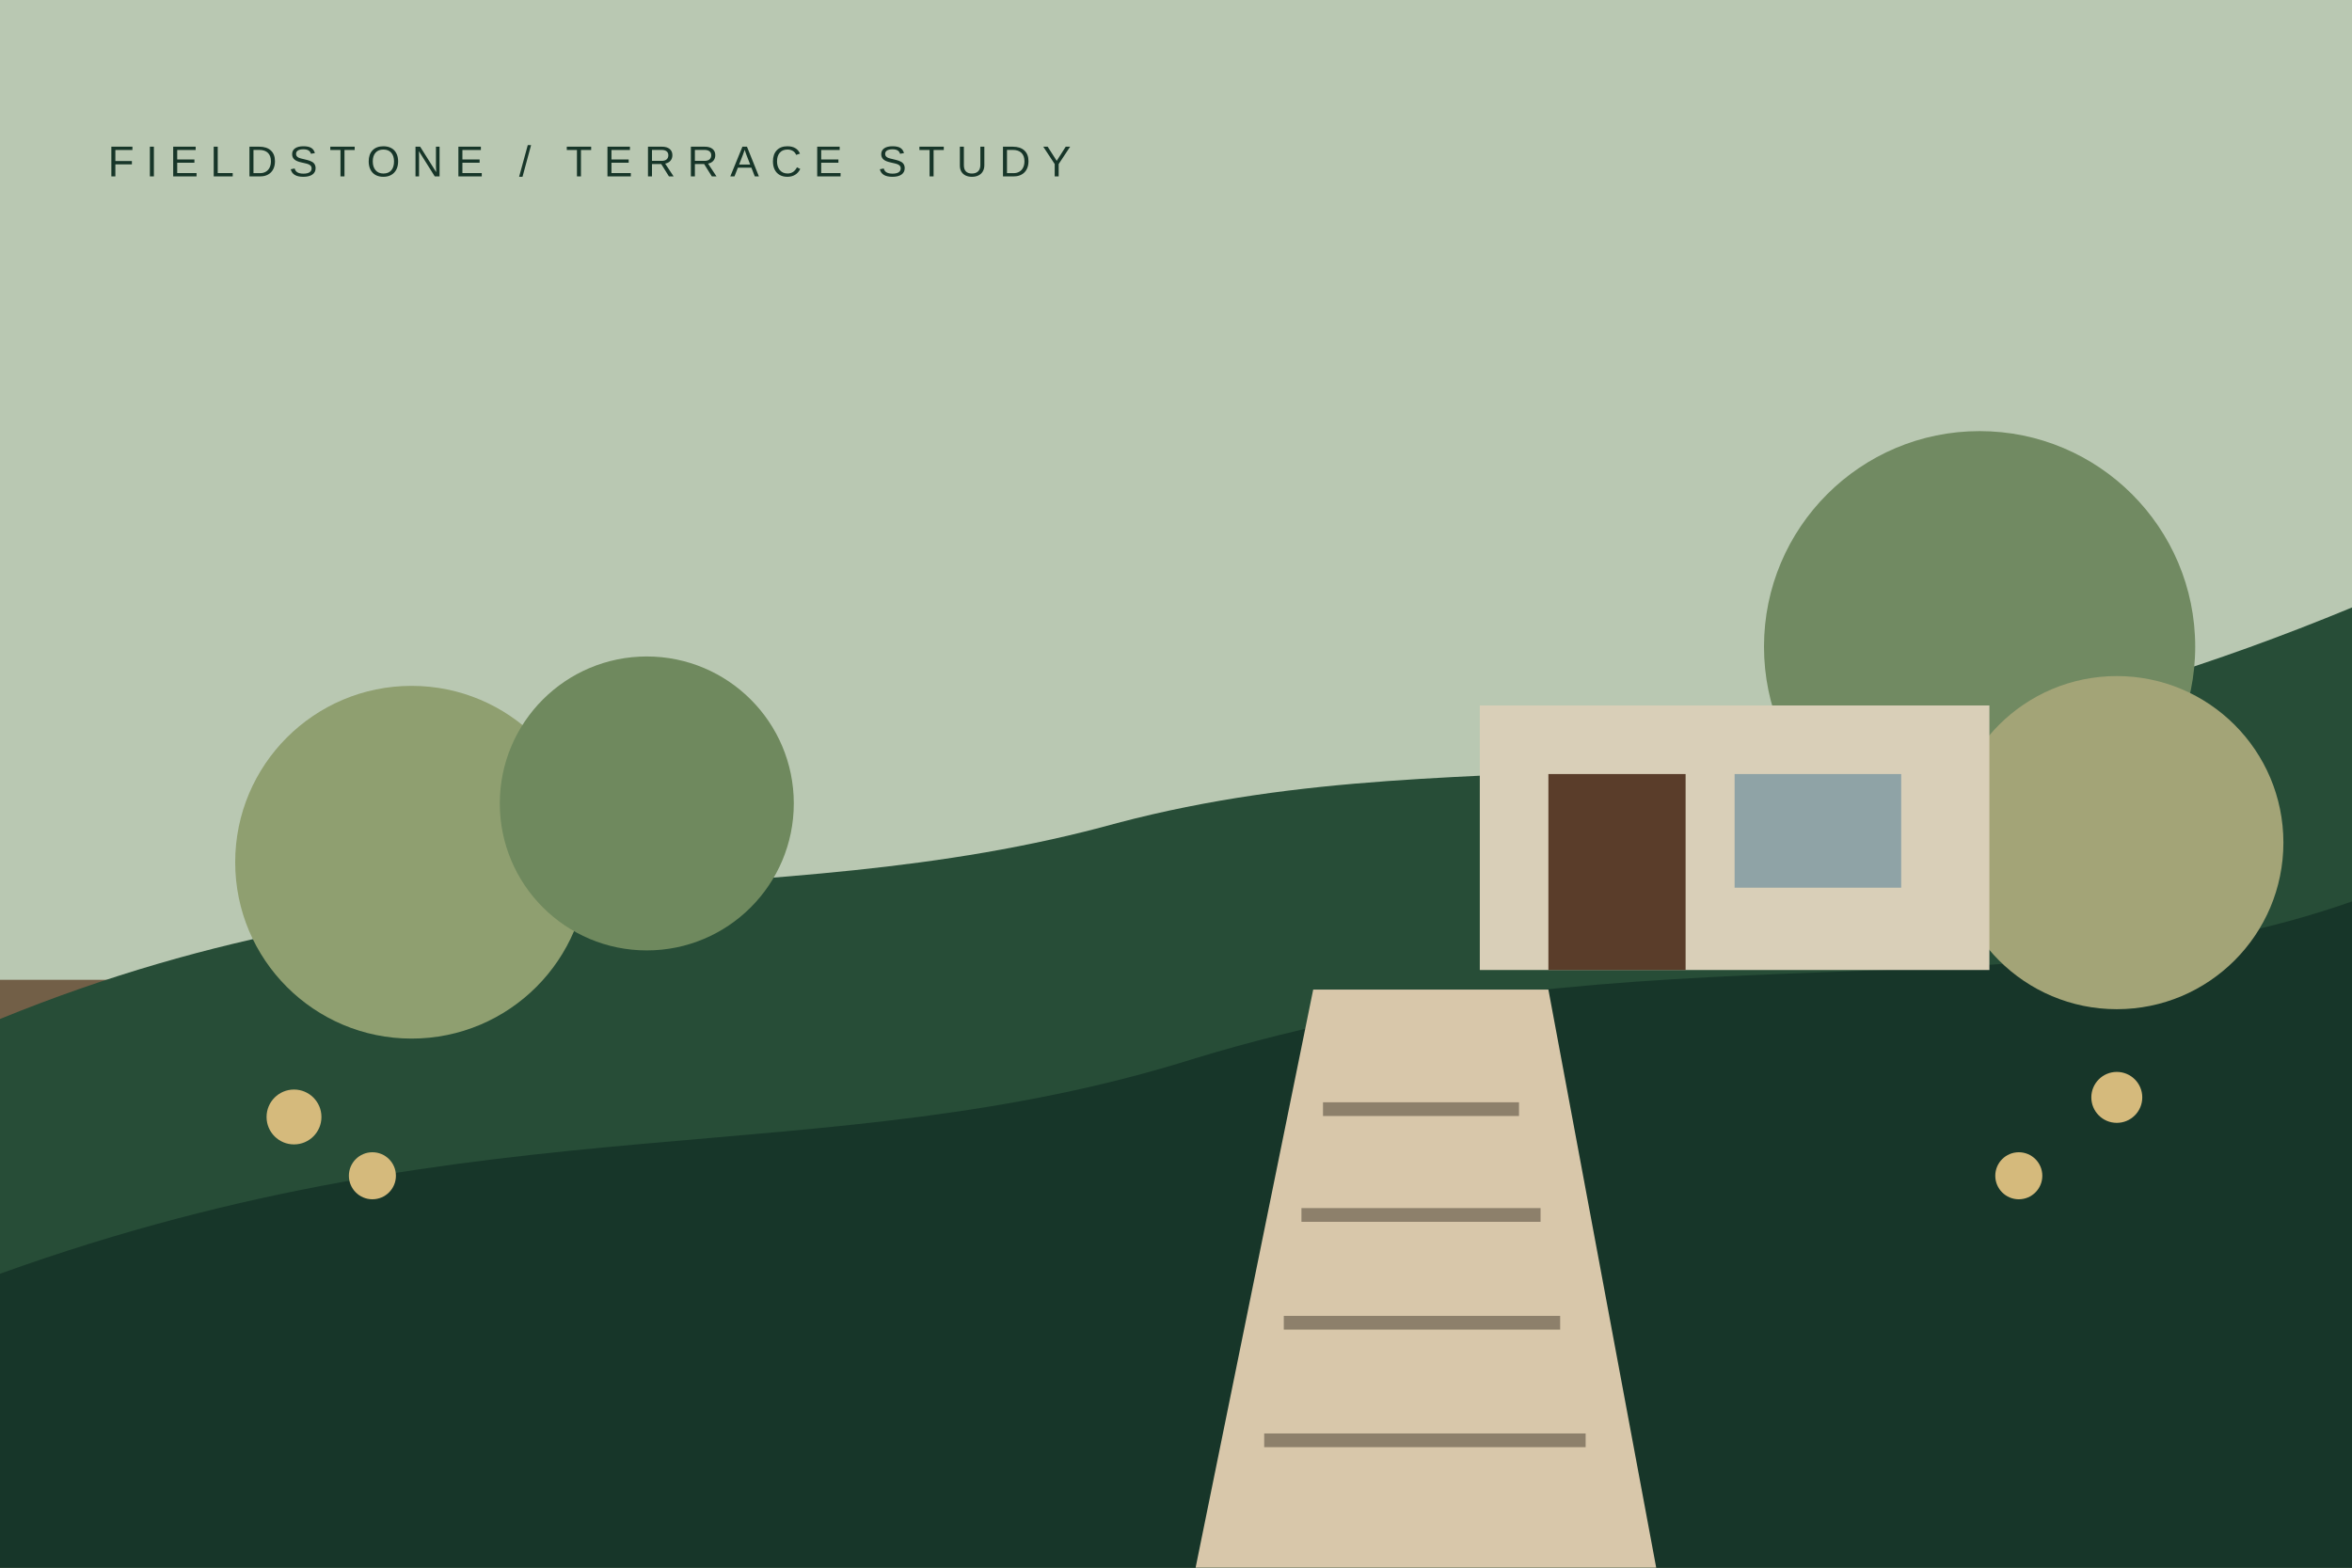
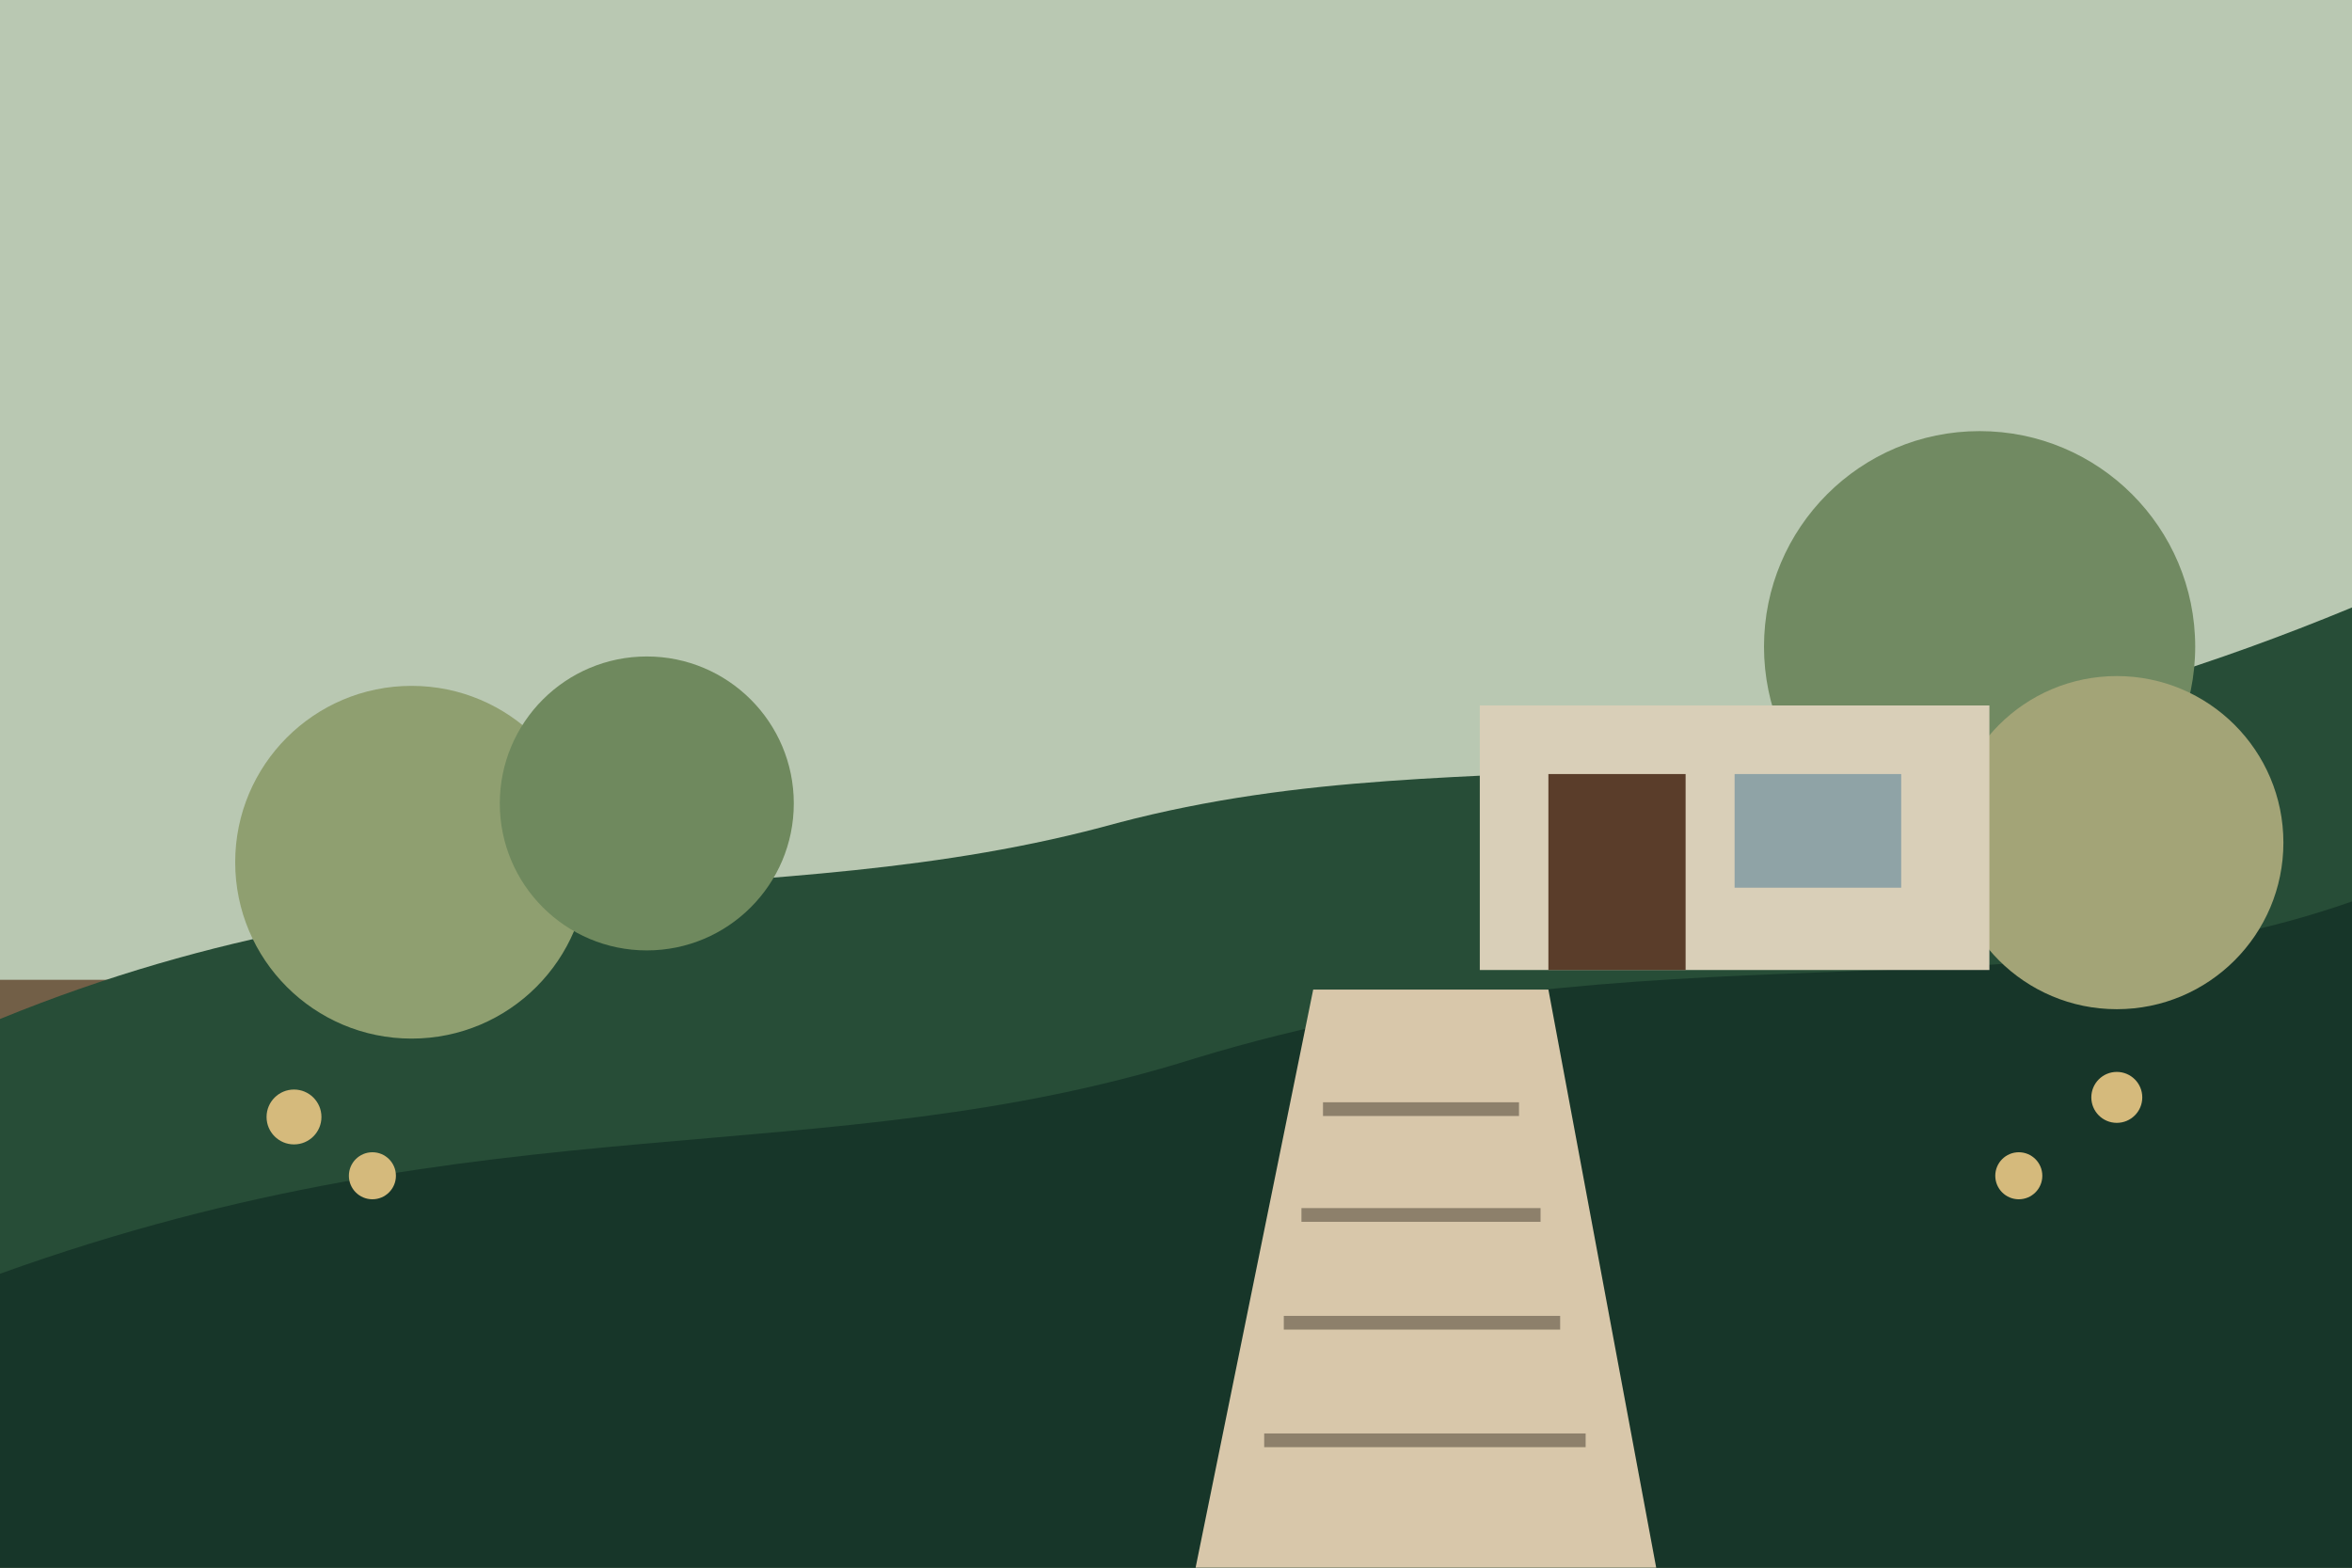
<svg xmlns="http://www.w3.org/2000/svg" viewBox="0 0 1200 800">
  <rect width="1200" height="800" fill="#b9c8b2" />
  <rect y="500" width="1200" height="300" fill="#725f47" />
  <path d="M0 520 C220 430 390 470 570 420 C760 370 910 430 1200 310 L1200 800 L0 800Z" fill="#274d37" />
  <path d="M0 650 C250 560 420 600 610 540 C840 470 1030 520 1200 460 L1200 800 L0 800Z" fill="#173629" />
  <path d="M610 800 L845 800 L790 505 L670 505Z" fill="#d8c7aa" />
  <path d="M645 735h164M655 675h141M664 620h122M675 566h100" stroke="#8d806b" stroke-width="7" />
  <circle cx="210" cy="440" r="90" fill="#8f9f70" />
  <circle cx="330" cy="410" r="75" fill="#6f895e" />
  <circle cx="1010" cy="330" r="110" fill="#718a62" />
  <circle cx="1080" cy="430" r="85" fill="#a3a477" />
  <g fill="#d5ba7c">
    <circle cx="150" cy="570" r="14" />
    <circle cx="190" cy="600" r="12" />
    <circle cx="1080" cy="560" r="13" />
    <circle cx="1030" cy="600" r="12" />
  </g>
  <rect x="755" y="360" width="260" height="135" fill="#d9cfb8" />
  <rect x="790" y="395" width="70" height="100" fill="#5a3d2a" />
  <rect x="885" y="395" width="85" height="58" fill="#8fa3a6" />
-   <text x="55" y="90" font-family="Arial" font-size="22" letter-spacing="6" fill="#173629">FIELDSTONE / TERRACE STUDY</text>
</svg>
